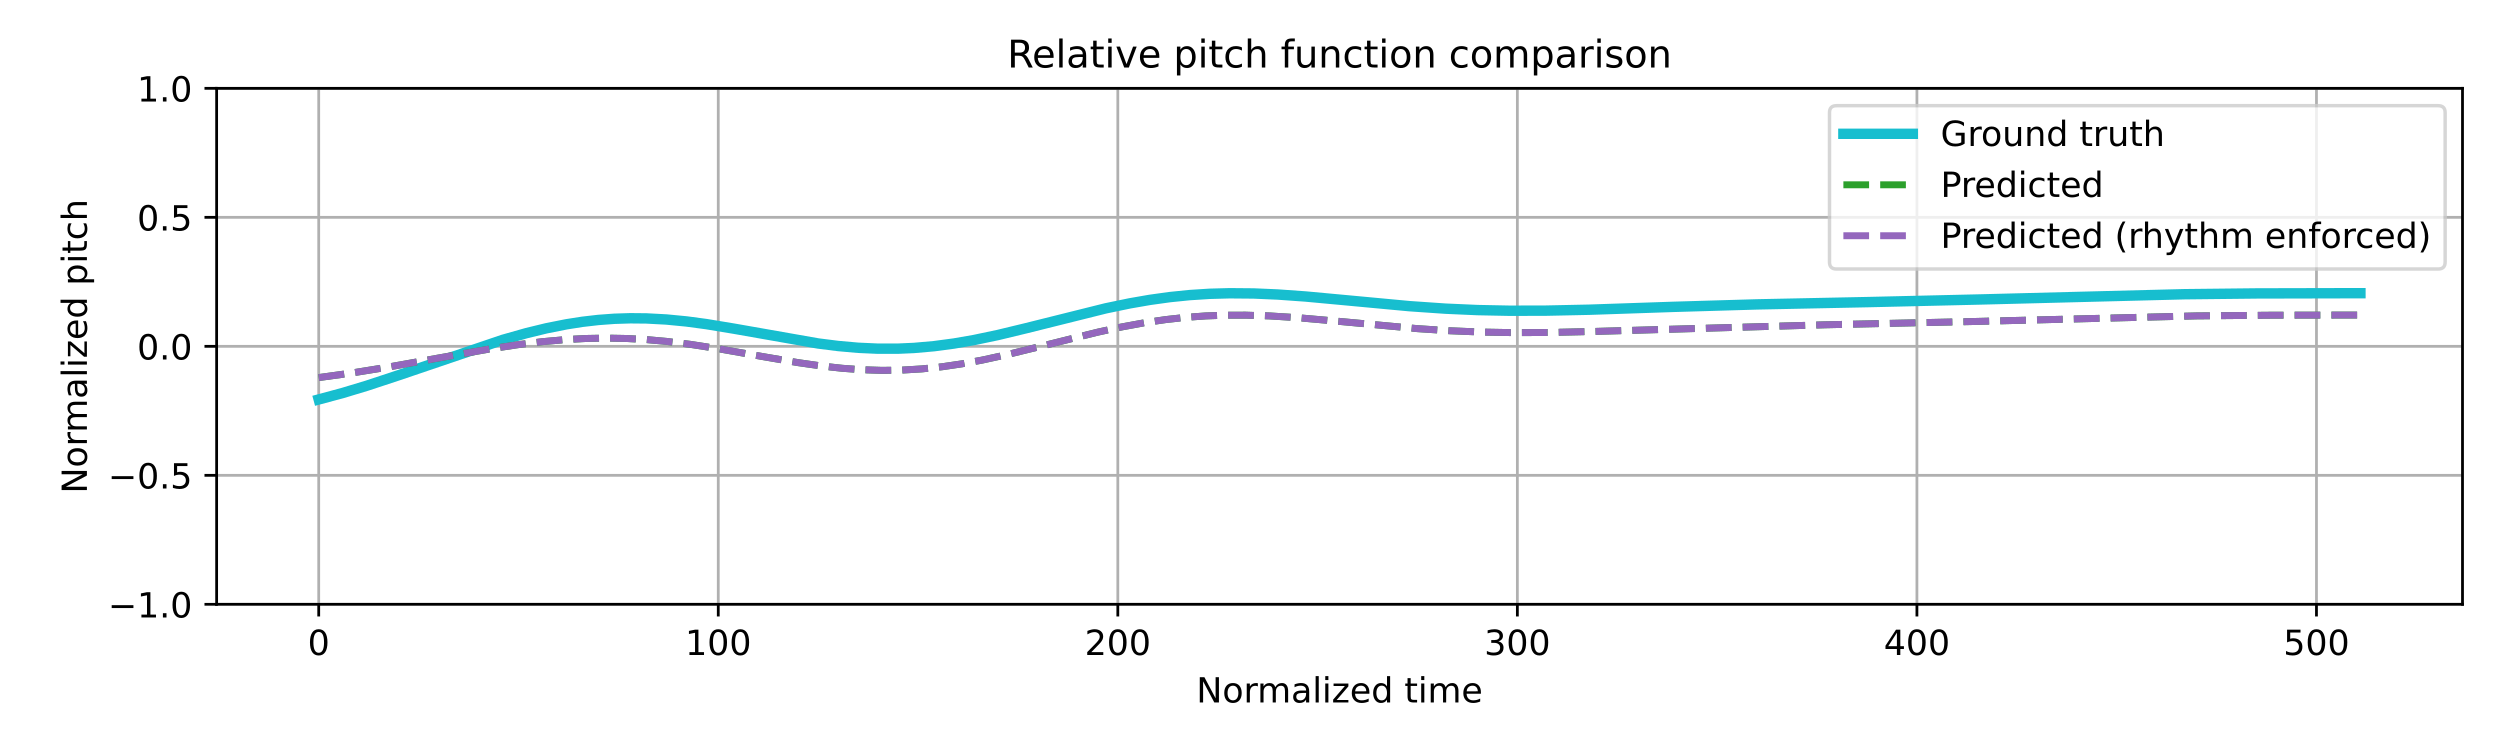
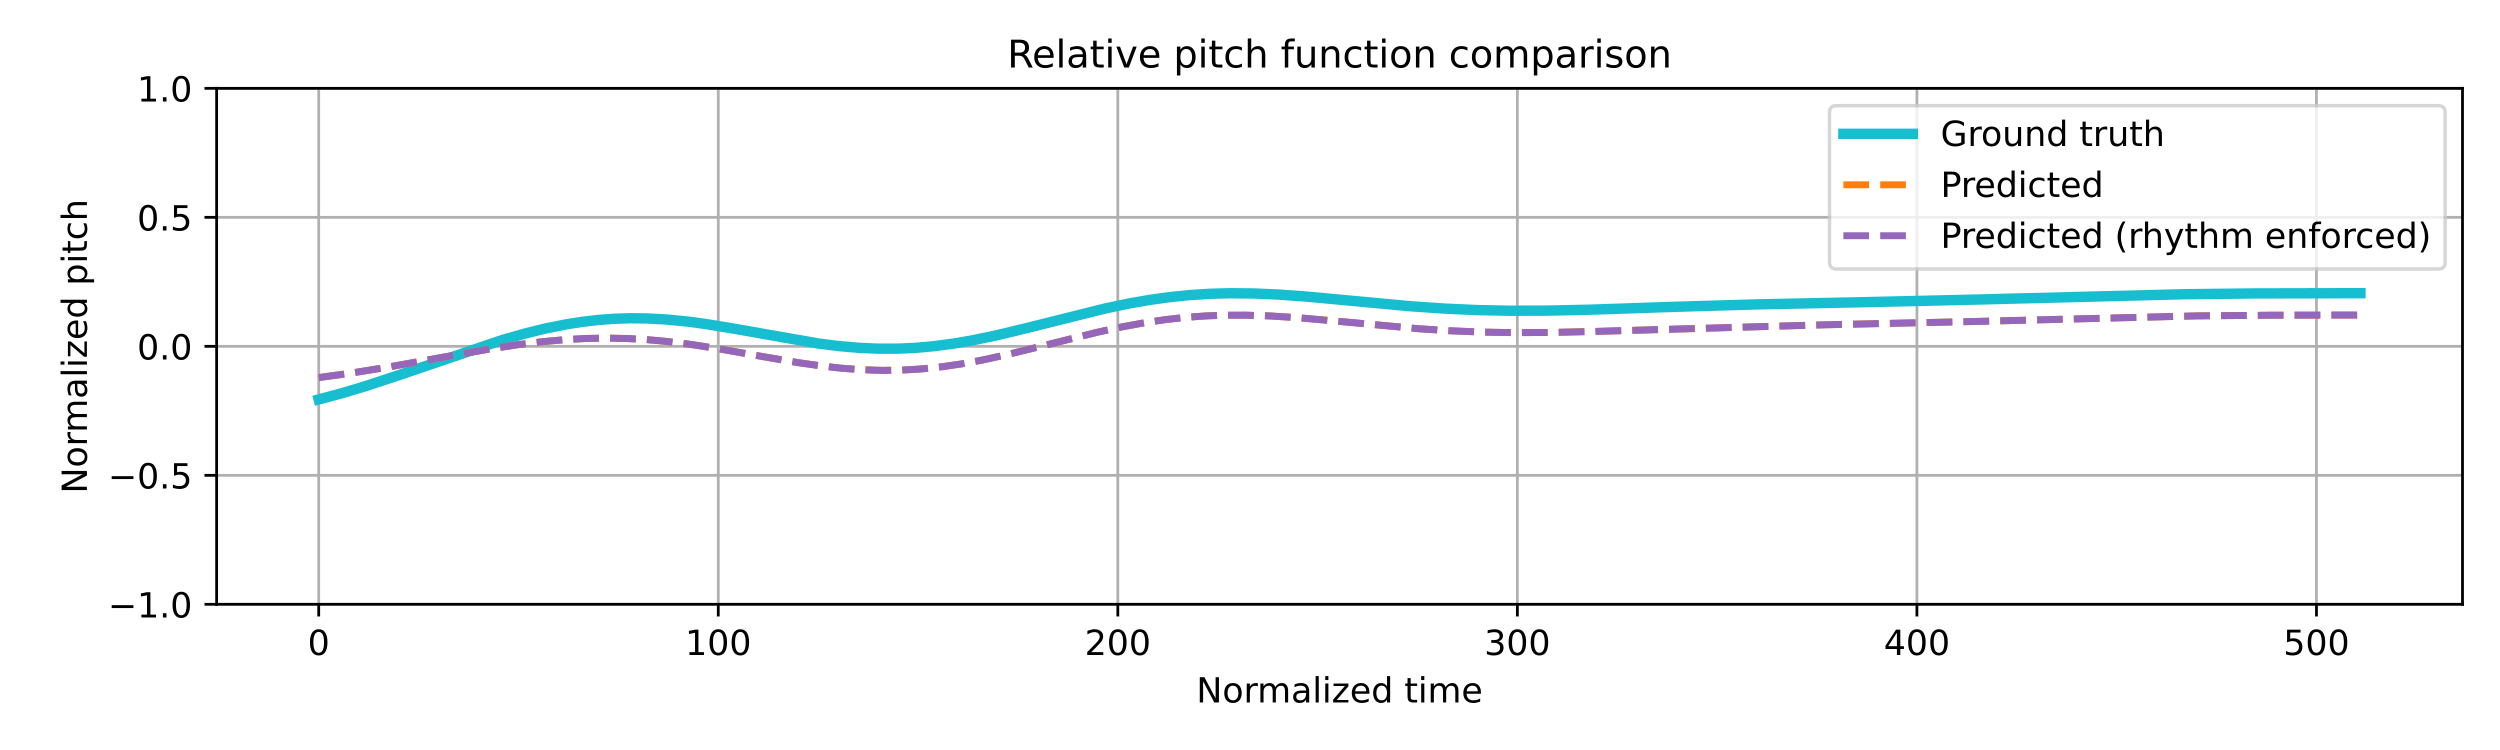
<svg xmlns="http://www.w3.org/2000/svg" xmlns:xlink="http://www.w3.org/1999/xlink" width="720pt" height="216pt" viewBox="0 0 720 216" version="1.1">
  <defs>
    <style type="text/css">*{stroke-linejoin: round; stroke-linecap: butt}</style>
  </defs>
  <g id="figure_1">
    <g id="patch_1">
      <path d="M 0 216  L 720 216  L 720 0  L 0 0  z " style="fill: #ffffff" />
    </g>
    <g id="axes_1">
      <g id="patch_2">
        <path d="M 62.39 174.04  L 709.2 174.04  L 709.2 25.44  L 62.39 25.44  z " style="fill: #ffffff" />
      </g>
      <g id="matplotlib.axis_1">
        <g id="xtick_1">
          <g id="line2d_1">
-             <path d="M 91.79 174.04  L 91.79 25.44  " clip-path="url(#p23740a4163)" style="fill: none; stroke: #b0b0b0; stroke-width: 0.8; stroke-linecap: square" />
+             <path d="M 91.79 174.04  L 91.79 25.44  " clip-path="url(#p264724e95e)" style="fill: none; stroke: #b0b0b0; stroke-width: 0.8; stroke-linecap: square" />
          </g>
          <g id="line2d_2">
            <defs>
-               <path id="m957b40f415" d="M 0 0  L 0 3.5  " style="stroke: #000000; stroke-width: 0.8" />
-             </defs>
-             <g>
-               <use xlink:href="#m957b40f415" x="91.79" y="174.04" style="stroke: #000000; stroke-width: 0.8" />
+               <path id="m0e57873022" d="M 0 0  L 0 3.5  " style="stroke: #000000; stroke-width: 0.8" />
+             </defs>
+             <g>
+               <use xlink:href="#m0e57873022" x="91.79" y="174.04" style="stroke: #000000; stroke-width: 0.8" />
            </g>
          </g>
          <g id="text_1">
            <g transform="translate(88.60921 188.6384) scale(0.1 -0.1)">
              <defs>
                <path id="DejaVuSans-30" d="M 2034 4250  Q 1547 4250 1301 3770  Q 1056 3291 1056 2328  Q 1056 1369 1301 889  Q 1547 409 2034 409  Q 2525 409 2770 889  Q 3016 1369 3016 2328  Q 3016 3291 2770 3770  Q 2525 4250 2034 4250  z M 2034 4750  Q 2819 4750 3233 4129  Q 3647 3509 3647 2328  Q 3647 1150 3233 529  Q 2819 -91 2034 -91  Q 1250 -91 836 529  Q 422 1150 422 2328  Q 422 3509 836 4129  Q 1250 4750 2034 4750  z " transform="scale(0.015625)" />
              </defs>
              <use xlink:href="#DejaVuSans-30" />
            </g>
          </g>
        </g>
        <g id="xtick_2">
          <g id="line2d_3">
-             <path d="M 206.861 174.04  L 206.861 25.44  " clip-path="url(#p23740a4163)" style="fill: none; stroke: #b0b0b0; stroke-width: 0.8; stroke-linecap: square" />
+             <path d="M 206.861 174.04  L 206.861 25.44  " clip-path="url(#p264724e95e)" style="fill: none; stroke: #b0b0b0; stroke-width: 0.8; stroke-linecap: square" />
          </g>
          <g id="line2d_4">
            <g>
-               <use xlink:href="#m957b40f415" x="206.861" y="174.04" style="stroke: #000000; stroke-width: 0.8" />
+               <use xlink:href="#m0e57873022" x="206.861" y="174.04" style="stroke: #000000; stroke-width: 0.8" />
            </g>
          </g>
          <g id="text_2">
            <g transform="translate(197.317 188.6384) scale(0.1 -0.1)">
              <defs>
                <path id="DejaVuSans-31" d="M 794 531  L 1825 531  L 1825 4091  L 703 3866  L 703 4441  L 1819 4666  L 2450 4666  L 2450 531  L 3481 531  L 3481 0  L 794 0  L 794 531  z " transform="scale(0.015625)" />
              </defs>
              <use xlink:href="#DejaVuSans-31" />
              <use xlink:href="#DejaVuSans-30" transform="translate(63.62305 0)" />
              <use xlink:href="#DejaVuSans-30" transform="translate(127.2461 0)" />
            </g>
          </g>
        </g>
        <g id="xtick_3">
          <g id="line2d_5">
-             <path d="M 321.931 174.04  L 321.931 25.44  " clip-path="url(#p23740a4163)" style="fill: none; stroke: #b0b0b0; stroke-width: 0.8; stroke-linecap: square" />
+             <path d="M 321.931 174.04  L 321.931 25.44  " clip-path="url(#p264724e95e)" style="fill: none; stroke: #b0b0b0; stroke-width: 0.8; stroke-linecap: square" />
          </g>
          <g id="line2d_6">
            <g>
-               <use xlink:href="#m957b40f415" x="321.931" y="174.04" style="stroke: #000000; stroke-width: 0.8" />
+               <use xlink:href="#m0e57873022" x="321.931" y="174.04" style="stroke: #000000; stroke-width: 0.8" />
            </g>
          </g>
          <g id="text_3">
            <g transform="translate(312.3872 188.6384) scale(0.1 -0.1)">
              <defs>
                <path id="DejaVuSans-32" d="M 1228 531  L 3431 531  L 3431 0  L 469 0  L 469 531  Q 828 903 1448 1529  Q 2069 2156 2228 2338  Q 2531 2678 2651 2914  Q 2772 3150 2772 3378  Q 2772 3750 2511 3984  Q 2250 4219 1831 4219  Q 1534 4219 1204 4116  Q 875 4013 500 3803  L 500 4441  Q 881 4594 1212 4672  Q 1544 4750 1819 4750  Q 2544 4750 2975 4387  Q 3406 4025 3406 3419  Q 3406 3131 3298 2873  Q 3191 2616 2906 2266  Q 2828 2175 2409 1742  Q 1991 1309 1228 531  z " transform="scale(0.015625)" />
              </defs>
              <use xlink:href="#DejaVuSans-32" />
              <use xlink:href="#DejaVuSans-30" transform="translate(63.62305 0)" />
              <use xlink:href="#DejaVuSans-30" transform="translate(127.2461 0)" />
            </g>
          </g>
        </g>
        <g id="xtick_4">
          <g id="line2d_7">
-             <path d="M 437.001 174.04  L 437.001 25.44  " clip-path="url(#p23740a4163)" style="fill: none; stroke: #b0b0b0; stroke-width: 0.8; stroke-linecap: square" />
+             <path d="M 437.001 174.04  L 437.001 25.44  " clip-path="url(#p264724e95e)" style="fill: none; stroke: #b0b0b0; stroke-width: 0.8; stroke-linecap: square" />
          </g>
          <g id="line2d_8">
            <g>
-               <use xlink:href="#m957b40f415" x="437.001" y="174.04" style="stroke: #000000; stroke-width: 0.8" />
+               <use xlink:href="#m0e57873022" x="437.001" y="174.04" style="stroke: #000000; stroke-width: 0.8" />
            </g>
          </g>
          <g id="text_4">
            <g transform="translate(427.4575 188.6384) scale(0.1 -0.1)">
              <defs>
                <path id="DejaVuSans-33" d="M 2597 2516  Q 3050 2419 3304 2112  Q 3559 1806 3559 1356  Q 3559 666 3084 287  Q 2609 -91 1734 -91  Q 1441 -91 1130 -33  Q 819 25 488 141  L 488 750  Q 750 597 1062 519  Q 1375 441 1716 441  Q 2309 441 2620 675  Q 2931 909 2931 1356  Q 2931 1769 2642 2001  Q 2353 2234 1838 2234  L 1294 2234  L 1294 2753  L 1863 2753  Q 2328 2753 2575 2939  Q 2822 3125 2822 3475  Q 2822 3834 2567 4026  Q 2313 4219 1838 4219  Q 1578 4219 1281 4162  Q 984 4106 628 3988  L 628 4550  Q 988 4650 1302 4700  Q 1616 4750 1894 4750  Q 2613 4750 3031 4423  Q 3450 4097 3450 3541  Q 3450 3153 3228 2886  Q 3006 2619 2597 2516  z " transform="scale(0.015625)" />
              </defs>
              <use xlink:href="#DejaVuSans-33" />
              <use xlink:href="#DejaVuSans-30" transform="translate(63.62305 0)" />
              <use xlink:href="#DejaVuSans-30" transform="translate(127.2461 0)" />
            </g>
          </g>
        </g>
        <g id="xtick_5">
          <g id="line2d_9">
-             <path d="M 552.072 174.04  L 552.072 25.44  " clip-path="url(#p23740a4163)" style="fill: none; stroke: #b0b0b0; stroke-width: 0.8; stroke-linecap: square" />
+             <path d="M 552.072 174.04  L 552.072 25.44  " clip-path="url(#p264724e95e)" style="fill: none; stroke: #b0b0b0; stroke-width: 0.8; stroke-linecap: square" />
          </g>
          <g id="line2d_10">
            <g>
-               <use xlink:href="#m957b40f415" x="552.072" y="174.04" style="stroke: #000000; stroke-width: 0.8" />
+               <use xlink:href="#m0e57873022" x="552.072" y="174.04" style="stroke: #000000; stroke-width: 0.8" />
            </g>
          </g>
          <g id="text_5">
            <g transform="translate(542.5278 188.6384) scale(0.1 -0.1)">
              <defs>
                <path id="DejaVuSans-34" d="M 2419 4116  L 825 1625  L 2419 1625  L 2419 4116  z M 2253 4666  L 3047 4666  L 3047 1625  L 3713 1625  L 3713 1100  L 3047 1100  L 3047 0  L 2419 0  L 2419 1100  L 313 1100  L 313 1709  L 2253 4666  z " transform="scale(0.015625)" />
              </defs>
              <use xlink:href="#DejaVuSans-34" />
              <use xlink:href="#DejaVuSans-30" transform="translate(63.62305 0)" />
              <use xlink:href="#DejaVuSans-30" transform="translate(127.2461 0)" />
            </g>
          </g>
        </g>
        <g id="xtick_6">
          <g id="line2d_11">
-             <path d="M 667.142 174.04  L 667.142 25.44  " clip-path="url(#p23740a4163)" style="fill: none; stroke: #b0b0b0; stroke-width: 0.8; stroke-linecap: square" />
+             <path d="M 667.142 174.04  L 667.142 25.44  " clip-path="url(#p264724e95e)" style="fill: none; stroke: #b0b0b0; stroke-width: 0.8; stroke-linecap: square" />
          </g>
          <g id="line2d_12">
            <g>
-               <use xlink:href="#m957b40f415" x="667.142" y="174.04" style="stroke: #000000; stroke-width: 0.8" />
+               <use xlink:href="#m0e57873022" x="667.142" y="174.04" style="stroke: #000000; stroke-width: 0.8" />
            </g>
          </g>
          <g id="text_6">
            <g transform="translate(657.5981 188.6384) scale(0.1 -0.1)">
              <defs>
                <path id="DejaVuSans-35" d="M 691 4666  L 3169 4666  L 3169 4134  L 1269 4134  L 1269 2991  Q 1406 3038 1543 3061  Q 1681 3084 1819 3084  Q 2600 3084 3056 2656  Q 3513 2228 3513 1497  Q 3513 744 3044 326  Q 2575 -91 1722 -91  Q 1428 -91 1123 -41  Q 819 9 494 109  L 494 744  Q 775 591 1075 516  Q 1375 441 1709 441  Q 2250 441 2565 725  Q 2881 1009 2881 1497  Q 2881 1984 2565 2268  Q 2250 2553 1709 2553  Q 1456 2553 1204 2497  Q 953 2441 691 2322  L 691 4666  z " transform="scale(0.015625)" />
              </defs>
              <use xlink:href="#DejaVuSans-35" />
              <use xlink:href="#DejaVuSans-30" transform="translate(63.62305 0)" />
              <use xlink:href="#DejaVuSans-30" transform="translate(127.2461 0)" />
            </g>
          </g>
        </g>
        <g id="text_7">
          <g transform="translate(344.5544 202.3166) scale(0.1 -0.1)">
            <defs>
              <path id="DejaVuSans-4e" d="M 628 4666  L 1478 4666  L 3547 763  L 3547 4666  L 4159 4666  L 4159 0  L 3309 0  L 1241 3903  L 1241 0  L 628 0  L 628 4666  z " transform="scale(0.015625)" />
              <path id="DejaVuSans-6f" d="M 1959 3097  Q 1497 3097 1228 2736  Q 959 2375 959 1747  Q 959 1119 1226 758  Q 1494 397 1959 397  Q 2419 397 2687 759  Q 2956 1122 2956 1747  Q 2956 2369 2687 2733  Q 2419 3097 1959 3097  z M 1959 3584  Q 2709 3584 3137 3096  Q 3566 2609 3566 1747  Q 3566 888 3137 398  Q 2709 -91 1959 -91  Q 1206 -91 779 398  Q 353 888 353 1747  Q 353 2609 779 3096  Q 1206 3584 1959 3584  z " transform="scale(0.015625)" />
              <path id="DejaVuSans-72" d="M 2631 2963  Q 2534 3019 2420 3045  Q 2306 3072 2169 3072  Q 1681 3072 1420 2755  Q 1159 2438 1159 1844  L 1159 0  L 581 0  L 581 3500  L 1159 3500  L 1159 2956  Q 1341 3275 1631 3429  Q 1922 3584 2338 3584  Q 2397 3584 2469 3576  Q 2541 3569 2628 3553  L 2631 2963  z " transform="scale(0.015625)" />
              <path id="DejaVuSans-6d" d="M 3328 2828  Q 3544 3216 3844 3400  Q 4144 3584 4550 3584  Q 5097 3584 5394 3201  Q 5691 2819 5691 2113  L 5691 0  L 5113 0  L 5113 2094  Q 5113 2597 4934 2840  Q 4756 3084 4391 3084  Q 3944 3084 3684 2787  Q 3425 2491 3425 1978  L 3425 0  L 2847 0  L 2847 2094  Q 2847 2600 2669 2842  Q 2491 3084 2119 3084  Q 1678 3084 1418 2786  Q 1159 2488 1159 1978  L 1159 0  L 581 0  L 581 3500  L 1159 3500  L 1159 2956  Q 1356 3278 1631 3431  Q 1906 3584 2284 3584  Q 2666 3584 2933 3390  Q 3200 3197 3328 2828  z " transform="scale(0.015625)" />
              <path id="DejaVuSans-61" d="M 2194 1759  Q 1497 1759 1228 1600  Q 959 1441 959 1056  Q 959 750 1161 570  Q 1363 391 1709 391  Q 2188 391 2477 730  Q 2766 1069 2766 1631  L 2766 1759  L 2194 1759  z M 3341 1997  L 3341 0  L 2766 0  L 2766 531  Q 2569 213 2275 61  Q 1981 -91 1556 -91  Q 1019 -91 701 211  Q 384 513 384 1019  Q 384 1609 779 1909  Q 1175 2209 1959 2209  L 2766 2209  L 2766 2266  Q 2766 2663 2505 2880  Q 2244 3097 1772 3097  Q 1472 3097 1187 3025  Q 903 2953 641 2809  L 641 3341  Q 956 3463 1253 3523  Q 1550 3584 1831 3584  Q 2591 3584 2966 3190  Q 3341 2797 3341 1997  z " transform="scale(0.015625)" />
              <path id="DejaVuSans-6c" d="M 603 4863  L 1178 4863  L 1178 0  L 603 0  L 603 4863  z " transform="scale(0.015625)" />
              <path id="DejaVuSans-69" d="M 603 3500  L 1178 3500  L 1178 0  L 603 0  L 603 3500  z M 603 4863  L 1178 4863  L 1178 4134  L 603 4134  L 603 4863  z " transform="scale(0.015625)" />
              <path id="DejaVuSans-7a" d="M 353 3500  L 3084 3500  L 3084 2975  L 922 459  L 3084 459  L 3084 0  L 275 0  L 275 525  L 2438 3041  L 353 3041  L 353 3500  z " transform="scale(0.015625)" />
              <path id="DejaVuSans-65" d="M 3597 1894  L 3597 1613  L 953 1613  Q 991 1019 1311 708  Q 1631 397 2203 397  Q 2534 397 2845 478  Q 3156 559 3463 722  L 3463 178  Q 3153 47 2828 -22  Q 2503 -91 2169 -91  Q 1331 -91 842 396  Q 353 884 353 1716  Q 353 2575 817 3079  Q 1281 3584 2069 3584  Q 2775 3584 3186 3129  Q 3597 2675 3597 1894  z M 3022 2063  Q 3016 2534 2758 2815  Q 2500 3097 2075 3097  Q 1594 3097 1305 2825  Q 1016 2553 972 2059  L 3022 2063  z " transform="scale(0.015625)" />
              <path id="DejaVuSans-64" d="M 2906 2969  L 2906 4863  L 3481 4863  L 3481 0  L 2906 0  L 2906 525  Q 2725 213 2448 61  Q 2172 -91 1784 -91  Q 1150 -91 751 415  Q 353 922 353 1747  Q 353 2572 751 3078  Q 1150 3584 1784 3584  Q 2172 3584 2448 3432  Q 2725 3281 2906 2969  z M 947 1747  Q 947 1113 1208 752  Q 1469 391 1925 391  Q 2381 391 2643 752  Q 2906 1113 2906 1747  Q 2906 2381 2643 2742  Q 2381 3103 1925 3103  Q 1469 3103 1208 2742  Q 947 2381 947 1747  z " transform="scale(0.015625)" />
              <path id="DejaVuSans-20" transform="scale(0.015625)" />
              <path id="DejaVuSans-74" d="M 1172 4494  L 1172 3500  L 2356 3500  L 2356 3053  L 1172 3053  L 1172 1153  Q 1172 725 1289 603  Q 1406 481 1766 481  L 2356 481  L 2356 0  L 1766 0  Q 1100 0 847 248  Q 594 497 594 1153  L 594 3053  L 172 3053  L 172 3500  L 594 3500  L 594 4494  L 1172 4494  z " transform="scale(0.015625)" />
            </defs>
            <use xlink:href="#DejaVuSans-4e" />
            <use xlink:href="#DejaVuSans-6f" transform="translate(74.80469 0)" />
            <use xlink:href="#DejaVuSans-72" transform="translate(135.9863 0)" />
            <use xlink:href="#DejaVuSans-6d" transform="translate(175.3496 0)" />
            <use xlink:href="#DejaVuSans-61" transform="translate(272.7617 0)" />
            <use xlink:href="#DejaVuSans-6c" transform="translate(334.041 0)" />
            <use xlink:href="#DejaVuSans-69" transform="translate(361.8242 0)" />
            <use xlink:href="#DejaVuSans-7a" transform="translate(389.6074 0)" />
            <use xlink:href="#DejaVuSans-65" transform="translate(442.0977 0)" />
            <use xlink:href="#DejaVuSans-64" transform="translate(503.6211 0)" />
            <use xlink:href="#DejaVuSans-20" transform="translate(567.0977 0)" />
            <use xlink:href="#DejaVuSans-74" transform="translate(598.8848 0)" />
            <use xlink:href="#DejaVuSans-69" transform="translate(638.0938 0)" />
            <use xlink:href="#DejaVuSans-6d" transform="translate(665.877 0)" />
            <use xlink:href="#DejaVuSans-65" transform="translate(763.2891 0)" />
          </g>
        </g>
      </g>
      <g id="matplotlib.axis_2">
        <g id="ytick_1">
          <g id="line2d_13">
-             <path d="M 62.39 174.04  L 709.2 174.04  " clip-path="url(#p23740a4163)" style="fill: none; stroke: #b0b0b0; stroke-width: 0.8; stroke-linecap: square" />
+             <path d="M 62.39 174.04  L 709.2 174.04  " clip-path="url(#p264724e95e)" style="fill: none; stroke: #b0b0b0; stroke-width: 0.8; stroke-linecap: square" />
          </g>
          <g id="line2d_14">
            <defs>
-               <path id="m5dd657aaab" d="M 0 0  L -3.5 0  " style="stroke: #000000; stroke-width: 0.8" />
-             </defs>
-             <g>
-               <use xlink:href="#m5dd657aaab" x="62.39" y="174.04" style="stroke: #000000; stroke-width: 0.8" />
+               <path id="mbee52d4755" d="M 0 0  L -3.5 0  " style="stroke: #000000; stroke-width: 0.8" />
+             </defs>
+             <g>
+               <use xlink:href="#mbee52d4755" x="62.39" y="174.04" style="stroke: #000000; stroke-width: 0.8" />
            </g>
          </g>
          <g id="text_8">
            <g transform="translate(31.10719 177.8392) scale(0.1 -0.1)">
              <defs>
                <path id="DejaVuSans-2212" d="M 678 2272  L 4684 2272  L 4684 1741  L 678 1741  L 678 2272  z " transform="scale(0.015625)" />
                <path id="DejaVuSans-2e" d="M 684 794  L 1344 794  L 1344 0  L 684 0  L 684 794  z " transform="scale(0.015625)" />
              </defs>
              <use xlink:href="#DejaVuSans-2212" />
              <use xlink:href="#DejaVuSans-31" transform="translate(83.78906 0)" />
              <use xlink:href="#DejaVuSans-2e" transform="translate(147.4121 0)" />
              <use xlink:href="#DejaVuSans-30" transform="translate(179.1992 0)" />
            </g>
          </g>
        </g>
        <g id="ytick_2">
          <g id="line2d_15">
-             <path d="M 62.39 136.89  L 709.2 136.89  " clip-path="url(#p23740a4163)" style="fill: none; stroke: #b0b0b0; stroke-width: 0.8; stroke-linecap: square" />
+             <path d="M 62.39 136.89  L 709.2 136.89  " clip-path="url(#p264724e95e)" style="fill: none; stroke: #b0b0b0; stroke-width: 0.8; stroke-linecap: square" />
          </g>
          <g id="line2d_16">
            <g>
-               <use xlink:href="#m5dd657aaab" x="62.39" y="136.89" style="stroke: #000000; stroke-width: 0.8" />
+               <use xlink:href="#mbee52d4755" x="62.39" y="136.89" style="stroke: #000000; stroke-width: 0.8" />
            </g>
          </g>
          <g id="text_9">
            <g transform="translate(31.10719 140.6892) scale(0.1 -0.1)">
              <use xlink:href="#DejaVuSans-2212" />
              <use xlink:href="#DejaVuSans-30" transform="translate(83.78906 0)" />
              <use xlink:href="#DejaVuSans-2e" transform="translate(147.4121 0)" />
              <use xlink:href="#DejaVuSans-35" transform="translate(179.1992 0)" />
            </g>
          </g>
        </g>
        <g id="ytick_3">
          <g id="line2d_17">
-             <path d="M 62.39 99.74  L 709.2 99.74  " clip-path="url(#p23740a4163)" style="fill: none; stroke: #b0b0b0; stroke-width: 0.8; stroke-linecap: square" />
+             <path d="M 62.39 99.74  L 709.2 99.74  " clip-path="url(#p264724e95e)" style="fill: none; stroke: #b0b0b0; stroke-width: 0.8; stroke-linecap: square" />
          </g>
          <g id="line2d_18">
            <g>
-               <use xlink:href="#m5dd657aaab" x="62.39" y="99.74" style="stroke: #000000; stroke-width: 0.8" />
+               <use xlink:href="#mbee52d4755" x="62.39" y="99.74" style="stroke: #000000; stroke-width: 0.8" />
            </g>
          </g>
          <g id="text_10">
            <g transform="translate(39.48687 103.5392) scale(0.1 -0.1)">
              <use xlink:href="#DejaVuSans-30" />
              <use xlink:href="#DejaVuSans-2e" transform="translate(63.62305 0)" />
              <use xlink:href="#DejaVuSans-30" transform="translate(95.41016 0)" />
            </g>
          </g>
        </g>
        <g id="ytick_4">
          <g id="line2d_19">
-             <path d="M 62.39 62.59  L 709.2 62.59  " clip-path="url(#p23740a4163)" style="fill: none; stroke: #b0b0b0; stroke-width: 0.8; stroke-linecap: square" />
+             <path d="M 62.39 62.59  L 709.2 62.59  " clip-path="url(#p264724e95e)" style="fill: none; stroke: #b0b0b0; stroke-width: 0.8; stroke-linecap: square" />
          </g>
          <g id="line2d_20">
            <g>
-               <use xlink:href="#m5dd657aaab" x="62.39" y="62.59" style="stroke: #000000; stroke-width: 0.8" />
+               <use xlink:href="#mbee52d4755" x="62.39" y="62.59" style="stroke: #000000; stroke-width: 0.8" />
            </g>
          </g>
          <g id="text_11">
            <g transform="translate(39.48687 66.38922) scale(0.1 -0.1)">
              <use xlink:href="#DejaVuSans-30" />
              <use xlink:href="#DejaVuSans-2e" transform="translate(63.62305 0)" />
              <use xlink:href="#DejaVuSans-35" transform="translate(95.41016 0)" />
            </g>
          </g>
        </g>
        <g id="ytick_5">
          <g id="line2d_21">
-             <path d="M 62.39 25.44  L 709.2 25.44  " clip-path="url(#p23740a4163)" style="fill: none; stroke: #b0b0b0; stroke-width: 0.8; stroke-linecap: square" />
+             <path d="M 62.39 25.44  L 709.2 25.44  " clip-path="url(#p264724e95e)" style="fill: none; stroke: #b0b0b0; stroke-width: 0.8; stroke-linecap: square" />
          </g>
          <g id="line2d_22">
            <g>
-               <use xlink:href="#m5dd657aaab" x="62.39" y="25.44" style="stroke: #000000; stroke-width: 0.8" />
+               <use xlink:href="#mbee52d4755" x="62.39" y="25.44" style="stroke: #000000; stroke-width: 0.8" />
            </g>
          </g>
          <g id="text_12">
            <g transform="translate(39.48687 29.23922) scale(0.1 -0.1)">
              <use xlink:href="#DejaVuSans-31" />
              <use xlink:href="#DejaVuSans-2e" transform="translate(63.62305 0)" />
              <use xlink:href="#DejaVuSans-30" transform="translate(95.41016 0)" />
            </g>
          </g>
        </g>
        <g id="text_13">
          <g transform="translate(25.0275 142.1259) rotate(-90) scale(0.1 -0.1)">
            <defs>
              <path id="DejaVuSans-70" d="M 1159 525  L 1159 -1331  L 581 -1331  L 581 3500  L 1159 3500  L 1159 2969  Q 1341 3281 1617 3432  Q 1894 3584 2278 3584  Q 2916 3584 3314 3078  Q 3713 2572 3713 1747  Q 3713 922 3314 415  Q 2916 -91 2278 -91  Q 1894 -91 1617 61  Q 1341 213 1159 525  z M 3116 1747  Q 3116 2381 2855 2742  Q 2594 3103 2138 3103  Q 1681 3103 1420 2742  Q 1159 2381 1159 1747  Q 1159 1113 1420 752  Q 1681 391 2138 391  Q 2594 391 2855 752  Q 3116 1113 3116 1747  z " transform="scale(0.015625)" />
              <path id="DejaVuSans-63" d="M 3122 3366  L 3122 2828  Q 2878 2963 2633 3030  Q 2388 3097 2138 3097  Q 1578 3097 1268 2742  Q 959 2388 959 1747  Q 959 1106 1268 751  Q 1578 397 2138 397  Q 2388 397 2633 464  Q 2878 531 3122 666  L 3122 134  Q 2881 22 2623 -34  Q 2366 -91 2075 -91  Q 1284 -91 818 406  Q 353 903 353 1747  Q 353 2603 823 3093  Q 1294 3584 2113 3584  Q 2378 3584 2631 3529  Q 2884 3475 3122 3366  z " transform="scale(0.015625)" />
              <path id="DejaVuSans-68" d="M 3513 2113  L 3513 0  L 2938 0  L 2938 2094  Q 2938 2591 2744 2837  Q 2550 3084 2163 3084  Q 1697 3084 1428 2787  Q 1159 2491 1159 1978  L 1159 0  L 581 0  L 581 4863  L 1159 4863  L 1159 2956  Q 1366 3272 1645 3428  Q 1925 3584 2291 3584  Q 2894 3584 3203 3211  Q 3513 2838 3513 2113  z " transform="scale(0.015625)" />
            </defs>
            <use xlink:href="#DejaVuSans-4e" />
            <use xlink:href="#DejaVuSans-6f" transform="translate(74.80469 0)" />
            <use xlink:href="#DejaVuSans-72" transform="translate(135.9863 0)" />
            <use xlink:href="#DejaVuSans-6d" transform="translate(175.3496 0)" />
            <use xlink:href="#DejaVuSans-61" transform="translate(272.7617 0)" />
            <use xlink:href="#DejaVuSans-6c" transform="translate(334.041 0)" />
            <use xlink:href="#DejaVuSans-69" transform="translate(361.8242 0)" />
            <use xlink:href="#DejaVuSans-7a" transform="translate(389.6074 0)" />
            <use xlink:href="#DejaVuSans-65" transform="translate(442.0977 0)" />
            <use xlink:href="#DejaVuSans-64" transform="translate(503.6211 0)" />
            <use xlink:href="#DejaVuSans-20" transform="translate(567.0977 0)" />
            <use xlink:href="#DejaVuSans-70" transform="translate(598.8848 0)" />
            <use xlink:href="#DejaVuSans-69" transform="translate(662.3613 0)" />
            <use xlink:href="#DejaVuSans-74" transform="translate(690.1445 0)" />
            <use xlink:href="#DejaVuSans-63" transform="translate(729.3535 0)" />
            <use xlink:href="#DejaVuSans-68" transform="translate(784.334 0)" />
          </g>
        </g>
      </g>
      <g id="line2d_23">
-         <path d="M 91.79 115.042  L 98.695 113.182  L 105.599 111.101  L 114.805 108.064  L 144.723 97.896  L 151.627 95.941  L 157.381 94.544  L 163.134 93.397  L 167.737 92.677  L 172.34 92.146  L 176.942 91.807  L 181.545 91.662  L 186.148 91.707  L 191.902 92.014  L 197.655 92.571  L 203.409 93.34  L 211.464 94.672  L 235.628 98.924  L 241.382 99.65  L 247.135 100.161  L 252.889 100.423  L 258.642 100.416  L 263.245 100.209  L 268.999 99.702  L 274.752 98.935  L 280.506 97.935  L 287.41 96.483  L 295.465 94.541  L 318.479 88.8  L 325.383 87.369  L 331.137 86.368  L 336.89 85.569  L 342.644 84.984  L 348.397 84.615  L 354.151 84.457  L 361.055 84.519  L 367.959 84.818  L 376.014 85.393  L 387.521 86.46  L 405.932 88.177  L 416.289 88.893  L 425.494 89.302  L 434.7 89.49  L 445.056 89.469  L 457.714 89.198  L 481.879 88.377  L 506.043 87.664  L 538.263 86.998  L 570.483 86.242  L 629.169 84.735  L 649.881 84.507  L 678.649 84.438  L 679.8 84.438  L 679.8 84.438  " clip-path="url(#p23740a4163)" style="fill: none; stroke: #17becf; stroke-width: 3; stroke-linecap: square" />
+         <path d="M 91.79 115.042  L 98.695 113.182  L 105.599 111.101  L 114.805 108.064  L 144.723 97.896  L 151.627 95.941  L 157.381 94.544  L 163.134 93.397  L 167.737 92.677  L 172.34 92.146  L 176.942 91.807  L 181.545 91.662  L 186.148 91.707  L 191.902 92.014  L 197.655 92.571  L 203.409 93.34  L 211.464 94.672  L 235.628 98.924  L 241.382 99.65  L 247.135 100.161  L 252.889 100.423  L 258.642 100.416  L 263.245 100.209  L 268.999 99.702  L 274.752 98.935  L 280.506 97.935  L 287.41 96.483  L 295.465 94.541  L 318.479 88.8  L 325.383 87.369  L 331.137 86.368  L 336.89 85.569  L 342.644 84.984  L 348.397 84.615  L 354.151 84.457  L 361.055 84.519  L 367.959 84.818  L 376.014 85.393  L 387.521 86.46  L 405.932 88.177  L 416.289 88.893  L 425.494 89.302  L 434.7 89.49  L 445.056 89.469  L 457.714 89.198  L 481.879 88.377  L 506.043 87.664  L 538.263 86.998  L 570.483 86.242  L 629.169 84.735  L 649.881 84.507  L 678.649 84.438  L 679.8 84.438  L 679.8 84.438  " clip-path="url(#p264724e95e)" style="fill: none; stroke: #17becf; stroke-width: 3; stroke-linecap: square" />
      </g>
      <g id="line2d_24">
-         <path d="M 91.79 108.746  L 100.996 107.474  L 111.352 105.799  L 126.312 103.106  L 141.271 100.466  L 149.326 99.249  L 156.23 98.401  L 163.134 97.785  L 168.888 97.478  L 174.641 97.374  L 180.395 97.482  L 186.148 97.8  L 191.902 98.317  L 198.806 99.171  L 206.861 100.42  L 219.518 102.668  L 229.875 104.44  L 236.779 105.428  L 242.533 106.063  L 248.286 106.485  L 254.04 106.666  L 259.793 106.586  L 265.547 106.239  L 271.3 105.631  L 277.054 104.78  L 282.807 103.715  L 289.711 102.211  L 298.917 99.955  L 316.177 95.654  L 323.082 94.154  L 329.986 92.885  L 335.739 92.039  L 341.493 91.404  L 347.246 90.985  L 353 90.778  L 358.753 90.768  L 365.658 90.986  L 373.713 91.494  L 384.069 92.406  L 408.234 94.648  L 417.439 95.251  L 426.645 95.636  L 435.851 95.8  L 446.207 95.755  L 458.865 95.464  L 525.605 93.541  L 568.181 92.601  L 632.621 90.978  L 654.484 90.778  L 679.8 90.734  L 679.8 90.734  " clip-path="url(#p23740a4163)" style="fill: none; stroke-dasharray: 7.4,3.2; stroke-dashoffset: 0; stroke: #2ca02c; stroke-width: 2" />
+         <path d="M 91.79 108.746  L 100.996 107.474  L 111.352 105.799  L 126.312 103.106  L 141.271 100.466  L 149.326 99.249  L 156.23 98.401  L 163.134 97.785  L 168.888 97.478  L 174.641 97.374  L 180.395 97.482  L 186.148 97.8  L 191.902 98.317  L 198.806 99.171  L 206.861 100.42  L 219.518 102.668  L 229.875 104.44  L 236.779 105.428  L 242.533 106.063  L 248.286 106.485  L 254.04 106.666  L 259.793 106.586  L 265.547 106.239  L 271.3 105.631  L 277.054 104.78  L 282.807 103.715  L 289.711 102.211  L 298.917 99.955  L 316.177 95.654  L 323.082 94.154  L 329.986 92.885  L 335.739 92.039  L 341.493 91.404  L 347.246 90.985  L 353 90.778  L 358.753 90.768  L 365.658 90.986  L 373.713 91.494  L 384.069 92.406  L 408.234 94.648  L 417.439 95.251  L 426.645 95.636  L 435.851 95.8  L 446.207 95.755  L 458.865 95.464  L 525.605 93.541  L 568.181 92.601  L 632.621 90.978  L 654.484 90.778  L 679.8 90.734  L 679.8 90.734  " clip-path="url(#p264724e95e)" style="fill: none; stroke-dasharray: 7.4,3.2; stroke-dashoffset: 0; stroke: #ff7f0e; stroke-width: 2" />
      </g>
      <g id="line2d_25">
-         <path d="M 91.79 108.746  L 100.996 107.474  L 111.352 105.799  L 126.312 103.106  L 141.271 100.466  L 149.326 99.249  L 156.23 98.401  L 163.134 97.785  L 168.888 97.478  L 174.641 97.374  L 180.395 97.482  L 186.148 97.8  L 191.902 98.317  L 198.806 99.171  L 206.861 100.42  L 219.518 102.668  L 229.875 104.44  L 236.779 105.428  L 242.533 106.063  L 248.286 106.485  L 254.04 106.666  L 259.793 106.586  L 265.547 106.239  L 271.3 105.631  L 277.054 104.78  L 282.807 103.715  L 289.711 102.211  L 298.917 99.955  L 316.177 95.654  L 323.082 94.154  L 329.986 92.885  L 335.739 92.039  L 341.493 91.404  L 347.246 90.985  L 353 90.778  L 358.753 90.768  L 365.658 90.986  L 373.713 91.494  L 384.069 92.406  L 408.234 94.648  L 417.439 95.251  L 426.645 95.636  L 435.851 95.8  L 446.207 95.755  L 458.865 95.464  L 525.605 93.541  L 568.181 92.601  L 632.621 90.978  L 654.484 90.778  L 679.8 90.734  L 679.8 90.734  " clip-path="url(#p23740a4163)" style="fill: none; stroke-dasharray: 7.4,3.2; stroke-dashoffset: 0; stroke: #9467bd; stroke-width: 2" />
+         <path d="M 91.79 108.746  L 100.996 107.474  L 111.352 105.799  L 126.312 103.106  L 141.271 100.466  L 149.326 99.249  L 156.23 98.401  L 163.134 97.785  L 168.888 97.478  L 174.641 97.374  L 180.395 97.482  L 186.148 97.8  L 191.902 98.317  L 198.806 99.171  L 206.861 100.42  L 219.518 102.668  L 229.875 104.44  L 236.779 105.428  L 242.533 106.063  L 248.286 106.485  L 254.04 106.666  L 259.793 106.586  L 265.547 106.239  L 271.3 105.631  L 277.054 104.78  L 282.807 103.715  L 289.711 102.211  L 298.917 99.955  L 316.177 95.654  L 323.082 94.154  L 329.986 92.885  L 335.739 92.039  L 341.493 91.404  L 347.246 90.985  L 353 90.778  L 358.753 90.768  L 365.658 90.986  L 373.713 91.494  L 384.069 92.406  L 408.234 94.648  L 417.439 95.251  L 426.645 95.636  L 435.851 95.8  L 446.207 95.755  L 458.865 95.464  L 525.605 93.541  L 568.181 92.601  L 632.621 90.978  L 654.484 90.778  L 679.8 90.734  L 679.8 90.734  " clip-path="url(#p264724e95e)" style="fill: none; stroke-dasharray: 7.4,3.2; stroke-dashoffset: 0; stroke: #9467bd; stroke-width: 2" />
      </g>
      <g id="patch_3">
        <path d="M 62.39 174.04  L 62.39 25.44  " style="fill: none; stroke: #000000; stroke-width: 0.8; stroke-linejoin: miter; stroke-linecap: square" />
      </g>
      <g id="patch_4">
        <path d="M 709.2 174.04  L 709.2 25.44  " style="fill: none; stroke: #000000; stroke-width: 0.8; stroke-linejoin: miter; stroke-linecap: square" />
      </g>
      <g id="patch_5">
        <path d="M 62.39 174.04  L 709.2 174.04  " style="fill: none; stroke: #000000; stroke-width: 0.8; stroke-linejoin: miter; stroke-linecap: square" />
      </g>
      <g id="patch_6">
        <path d="M 62.39 25.44  L 709.2 25.44  " style="fill: none; stroke: #000000; stroke-width: 0.8; stroke-linejoin: miter; stroke-linecap: square" />
      </g>
      <g id="text_14">
        <g transform="translate(290.1045 19.44) scale(0.11 -0.11)">
          <defs>
            <path id="DejaVuSans-52" d="M 2841 2188  Q 3044 2119 3236 1894  Q 3428 1669 3622 1275  L 4263 0  L 3584 0  L 2988 1197  Q 2756 1666 2539 1819  Q 2322 1972 1947 1972  L 1259 1972  L 1259 0  L 628 0  L 628 4666  L 2053 4666  Q 2853 4666 3247 4331  Q 3641 3997 3641 3322  Q 3641 2881 3436 2590  Q 3231 2300 2841 2188  z M 1259 4147  L 1259 2491  L 2053 2491  Q 2509 2491 2742 2702  Q 2975 2913 2975 3322  Q 2975 3731 2742 3939  Q 2509 4147 2053 4147  L 1259 4147  z " transform="scale(0.015625)" />
            <path id="DejaVuSans-76" d="M 191 3500  L 800 3500  L 1894 563  L 2988 3500  L 3597 3500  L 2284 0  L 1503 0  L 191 3500  z " transform="scale(0.015625)" />
            <path id="DejaVuSans-66" d="M 2375 4863  L 2375 4384  L 1825 4384  Q 1516 4384 1395 4259  Q 1275 4134 1275 3809  L 1275 3500  L 2222 3500  L 2222 3053  L 1275 3053  L 1275 0  L 697 0  L 697 3053  L 147 3053  L 147 3500  L 697 3500  L 697 3744  Q 697 4328 969 4595  Q 1241 4863 1831 4863  L 2375 4863  z " transform="scale(0.015625)" />
            <path id="DejaVuSans-75" d="M 544 1381  L 544 3500  L 1119 3500  L 1119 1403  Q 1119 906 1312 657  Q 1506 409 1894 409  Q 2359 409 2629 706  Q 2900 1003 2900 1516  L 2900 3500  L 3475 3500  L 3475 0  L 2900 0  L 2900 538  Q 2691 219 2414 64  Q 2138 -91 1772 -91  Q 1169 -91 856 284  Q 544 659 544 1381  z M 1991 3584  L 1991 3584  z " transform="scale(0.015625)" />
            <path id="DejaVuSans-6e" d="M 3513 2113  L 3513 0  L 2938 0  L 2938 2094  Q 2938 2591 2744 2837  Q 2550 3084 2163 3084  Q 1697 3084 1428 2787  Q 1159 2491 1159 1978  L 1159 0  L 581 0  L 581 3500  L 1159 3500  L 1159 2956  Q 1366 3272 1645 3428  Q 1925 3584 2291 3584  Q 2894 3584 3203 3211  Q 3513 2838 3513 2113  z " transform="scale(0.015625)" />
            <path id="DejaVuSans-73" d="M 2834 3397  L 2834 2853  Q 2591 2978 2328 3040  Q 2066 3103 1784 3103  Q 1356 3103 1142 2972  Q 928 2841 928 2578  Q 928 2378 1081 2264  Q 1234 2150 1697 2047  L 1894 2003  Q 2506 1872 2764 1633  Q 3022 1394 3022 966  Q 3022 478 2636 193  Q 2250 -91 1575 -91  Q 1294 -91 989 -36  Q 684 19 347 128  L 347 722  Q 666 556 975 473  Q 1284 391 1588 391  Q 1994 391 2212 530  Q 2431 669 2431 922  Q 2431 1156 2273 1281  Q 2116 1406 1581 1522  L 1381 1569  Q 847 1681 609 1914  Q 372 2147 372 2553  Q 372 3047 722 3315  Q 1072 3584 1716 3584  Q 2034 3584 2315 3537  Q 2597 3491 2834 3397  z " transform="scale(0.015625)" />
          </defs>
          <use xlink:href="#DejaVuSans-52" />
          <use xlink:href="#DejaVuSans-65" transform="translate(64.98242 0)" />
          <use xlink:href="#DejaVuSans-6c" transform="translate(126.5059 0)" />
          <use xlink:href="#DejaVuSans-61" transform="translate(154.2891 0)" />
          <use xlink:href="#DejaVuSans-74" transform="translate(215.5684 0)" />
          <use xlink:href="#DejaVuSans-69" transform="translate(254.7773 0)" />
          <use xlink:href="#DejaVuSans-76" transform="translate(282.5605 0)" />
          <use xlink:href="#DejaVuSans-65" transform="translate(341.7402 0)" />
          <use xlink:href="#DejaVuSans-20" transform="translate(403.2637 0)" />
          <use xlink:href="#DejaVuSans-70" transform="translate(435.0508 0)" />
          <use xlink:href="#DejaVuSans-69" transform="translate(498.5273 0)" />
          <use xlink:href="#DejaVuSans-74" transform="translate(526.3105 0)" />
          <use xlink:href="#DejaVuSans-63" transform="translate(565.5195 0)" />
          <use xlink:href="#DejaVuSans-68" transform="translate(620.5 0)" />
          <use xlink:href="#DejaVuSans-20" transform="translate(683.8789 0)" />
          <use xlink:href="#DejaVuSans-66" transform="translate(715.666 0)" />
          <use xlink:href="#DejaVuSans-75" transform="translate(750.8711 0)" />
          <use xlink:href="#DejaVuSans-6e" transform="translate(814.25 0)" />
          <use xlink:href="#DejaVuSans-63" transform="translate(877.6289 0)" />
          <use xlink:href="#DejaVuSans-74" transform="translate(932.6094 0)" />
          <use xlink:href="#DejaVuSans-69" transform="translate(971.8184 0)" />
          <use xlink:href="#DejaVuSans-6f" transform="translate(999.6016 0)" />
          <use xlink:href="#DejaVuSans-6e" transform="translate(1060.783 0)" />
          <use xlink:href="#DejaVuSans-20" transform="translate(1124.162 0)" />
          <use xlink:href="#DejaVuSans-63" transform="translate(1155.949 0)" />
          <use xlink:href="#DejaVuSans-6f" transform="translate(1210.93 0)" />
          <use xlink:href="#DejaVuSans-6d" transform="translate(1272.111 0)" />
          <use xlink:href="#DejaVuSans-70" transform="translate(1369.523 0)" />
          <use xlink:href="#DejaVuSans-61" transform="translate(1433 0)" />
          <use xlink:href="#DejaVuSans-72" transform="translate(1494.279 0)" />
          <use xlink:href="#DejaVuSans-69" transform="translate(1535.393 0)" />
          <use xlink:href="#DejaVuSans-73" transform="translate(1563.176 0)" />
          <use xlink:href="#DejaVuSans-6f" transform="translate(1615.275 0)" />
          <use xlink:href="#DejaVuSans-6e" transform="translate(1676.457 0)" />
        </g>
      </g>
      <g id="legend_1">
        <g id="patch_7">
          <path d="M 528.894 77.474  L 702.2 77.474  Q 704.2 77.474 704.2 75.474  L 704.2 32.44  Q 704.2 30.44 702.2 30.44  L 528.894 30.44  Q 526.894 30.44 526.894 32.44  L 526.894 75.474  Q 526.894 77.474 528.894 77.474  z " style="fill: #ffffff; opacity: 0.8; stroke: #cccccc; stroke-linejoin: miter" />
        </g>
        <g id="line2d_26">
          <path d="M 530.894 38.538  L 540.894 38.538  L 550.894 38.538  " style="fill: none; stroke: #17becf; stroke-width: 3; stroke-linecap: square" />
        </g>
        <g id="text_15">
          <g transform="translate(558.8937 42.03844) scale(0.1 -0.1)">
            <defs>
              <path id="DejaVuSans-47" d="M 3809 666  L 3809 1919  L 2778 1919  L 2778 2438  L 4434 2438  L 4434 434  Q 4069 175 3628 42  Q 3188 -91 2688 -91  Q 1594 -91 976 548  Q 359 1188 359 2328  Q 359 3472 976 4111  Q 1594 4750 2688 4750  Q 3144 4750 3555 4637  Q 3966 4525 4313 4306  L 4313 3634  Q 3963 3931 3569 4081  Q 3175 4231 2741 4231  Q 1884 4231 1454 3753  Q 1025 3275 1025 2328  Q 1025 1384 1454 906  Q 1884 428 2741 428  Q 3075 428 3337 486  Q 3600 544 3809 666  z " transform="scale(0.015625)" />
            </defs>
            <use xlink:href="#DejaVuSans-47" />
            <use xlink:href="#DejaVuSans-72" transform="translate(77.49023 0)" />
            <use xlink:href="#DejaVuSans-6f" transform="translate(116.3535 0)" />
            <use xlink:href="#DejaVuSans-75" transform="translate(177.5352 0)" />
            <use xlink:href="#DejaVuSans-6e" transform="translate(240.9141 0)" />
            <use xlink:href="#DejaVuSans-64" transform="translate(304.293 0)" />
            <use xlink:href="#DejaVuSans-20" transform="translate(367.7695 0)" />
            <use xlink:href="#DejaVuSans-74" transform="translate(399.5566 0)" />
            <use xlink:href="#DejaVuSans-72" transform="translate(438.7656 0)" />
            <use xlink:href="#DejaVuSans-75" transform="translate(479.8789 0)" />
            <use xlink:href="#DejaVuSans-74" transform="translate(543.2578 0)" />
            <use xlink:href="#DejaVuSans-68" transform="translate(582.4668 0)" />
          </g>
        </g>
        <g id="line2d_27">
-           <path d="M 530.894 53.217  L 540.894 53.217  L 550.894 53.217  " style="fill: none; stroke-dasharray: 7.4,3.2; stroke-dashoffset: 0; stroke: #2ca02c; stroke-width: 2" />
+           <path d="M 530.894 53.217  L 540.894 53.217  L 550.894 53.217  " style="fill: none; stroke-dasharray: 7.4,3.2; stroke-dashoffset: 0; stroke: #ff7f0e; stroke-width: 2" />
        </g>
        <g id="text_16">
          <g transform="translate(558.8937 56.71656) scale(0.1 -0.1)">
            <defs>
              <path id="DejaVuSans-50" d="M 1259 4147  L 1259 2394  L 2053 2394  Q 2494 2394 2734 2622  Q 2975 2850 2975 3272  Q 2975 3691 2734 3919  Q 2494 4147 2053 4147  L 1259 4147  z M 628 4666  L 2053 4666  Q 2838 4666 3239 4311  Q 3641 3956 3641 3272  Q 3641 2581 3239 2228  Q 2838 1875 2053 1875  L 1259 1875  L 1259 0  L 628 0  L 628 4666  z " transform="scale(0.015625)" />
            </defs>
            <use xlink:href="#DejaVuSans-50" />
            <use xlink:href="#DejaVuSans-72" transform="translate(58.55273 0)" />
            <use xlink:href="#DejaVuSans-65" transform="translate(97.41602 0)" />
            <use xlink:href="#DejaVuSans-64" transform="translate(158.9395 0)" />
            <use xlink:href="#DejaVuSans-69" transform="translate(222.416 0)" />
            <use xlink:href="#DejaVuSans-63" transform="translate(250.1992 0)" />
            <use xlink:href="#DejaVuSans-74" transform="translate(305.1797 0)" />
            <use xlink:href="#DejaVuSans-65" transform="translate(344.3887 0)" />
            <use xlink:href="#DejaVuSans-64" transform="translate(405.9121 0)" />
          </g>
        </g>
        <g id="line2d_28">
          <path d="M 530.894 67.895  L 540.894 67.895  L 550.894 67.895  " style="fill: none; stroke-dasharray: 7.4,3.2; stroke-dashoffset: 0; stroke: #9467bd; stroke-width: 2" />
        </g>
        <g id="text_17">
          <g transform="translate(558.8937 71.39469) scale(0.1 -0.1)">
            <defs>
              <path id="DejaVuSans-28" d="M 1984 4856  Q 1566 4138 1362 3434  Q 1159 2731 1159 2009  Q 1159 1288 1364 580  Q 1569 -128 1984 -844  L 1484 -844  Q 1016 -109 783 600  Q 550 1309 550 2009  Q 550 2706 781 3412  Q 1013 4119 1484 4856  L 1984 4856  z " transform="scale(0.015625)" />
              <path id="DejaVuSans-79" d="M 2059 -325  Q 1816 -950 1584 -1140  Q 1353 -1331 966 -1331  L 506 -1331  L 506 -850  L 844 -850  Q 1081 -850 1212 -737  Q 1344 -625 1503 -206  L 1606 56  L 191 3500  L 800 3500  L 1894 763  L 2988 3500  L 3597 3500  L 2059 -325  z " transform="scale(0.015625)" />
              <path id="DejaVuSans-29" d="M 513 4856  L 1013 4856  Q 1481 4119 1714 3412  Q 1947 2706 1947 2009  Q 1947 1309 1714 600  Q 1481 -109 1013 -844  L 513 -844  Q 928 -128 1133 580  Q 1338 1288 1338 2009  Q 1338 2731 1133 3434  Q 928 4138 513 4856  z " transform="scale(0.015625)" />
            </defs>
            <use xlink:href="#DejaVuSans-50" />
            <use xlink:href="#DejaVuSans-72" transform="translate(58.55273 0)" />
            <use xlink:href="#DejaVuSans-65" transform="translate(97.41602 0)" />
            <use xlink:href="#DejaVuSans-64" transform="translate(158.9395 0)" />
            <use xlink:href="#DejaVuSans-69" transform="translate(222.416 0)" />
            <use xlink:href="#DejaVuSans-63" transform="translate(250.1992 0)" />
            <use xlink:href="#DejaVuSans-74" transform="translate(305.1797 0)" />
            <use xlink:href="#DejaVuSans-65" transform="translate(344.3887 0)" />
            <use xlink:href="#DejaVuSans-64" transform="translate(405.9121 0)" />
            <use xlink:href="#DejaVuSans-20" transform="translate(469.3887 0)" />
            <use xlink:href="#DejaVuSans-28" transform="translate(501.1758 0)" />
            <use xlink:href="#DejaVuSans-72" transform="translate(540.1895 0)" />
            <use xlink:href="#DejaVuSans-68" transform="translate(579.5527 0)" />
            <use xlink:href="#DejaVuSans-79" transform="translate(642.9316 0)" />
            <use xlink:href="#DejaVuSans-74" transform="translate(702.1113 0)" />
            <use xlink:href="#DejaVuSans-68" transform="translate(741.3203 0)" />
            <use xlink:href="#DejaVuSans-6d" transform="translate(804.6992 0)" />
            <use xlink:href="#DejaVuSans-20" transform="translate(902.1113 0)" />
            <use xlink:href="#DejaVuSans-65" transform="translate(933.8984 0)" />
            <use xlink:href="#DejaVuSans-6e" transform="translate(995.4219 0)" />
            <use xlink:href="#DejaVuSans-66" transform="translate(1058.801 0)" />
            <use xlink:href="#DejaVuSans-6f" transform="translate(1094.006 0)" />
            <use xlink:href="#DejaVuSans-72" transform="translate(1155.188 0)" />
            <use xlink:href="#DejaVuSans-63" transform="translate(1194.051 0)" />
            <use xlink:href="#DejaVuSans-65" transform="translate(1249.031 0)" />
            <use xlink:href="#DejaVuSans-64" transform="translate(1310.555 0)" />
            <use xlink:href="#DejaVuSans-29" transform="translate(1374.031 0)" />
          </g>
        </g>
      </g>
    </g>
  </g>
  <defs>
-     <clipPath id="p23740a4163">
+     <clipPath id="p264724e95e">
      <rect x="62.39" y="25.44" width="646.81" height="148.6" />
    </clipPath>
  </defs>
</svg>
